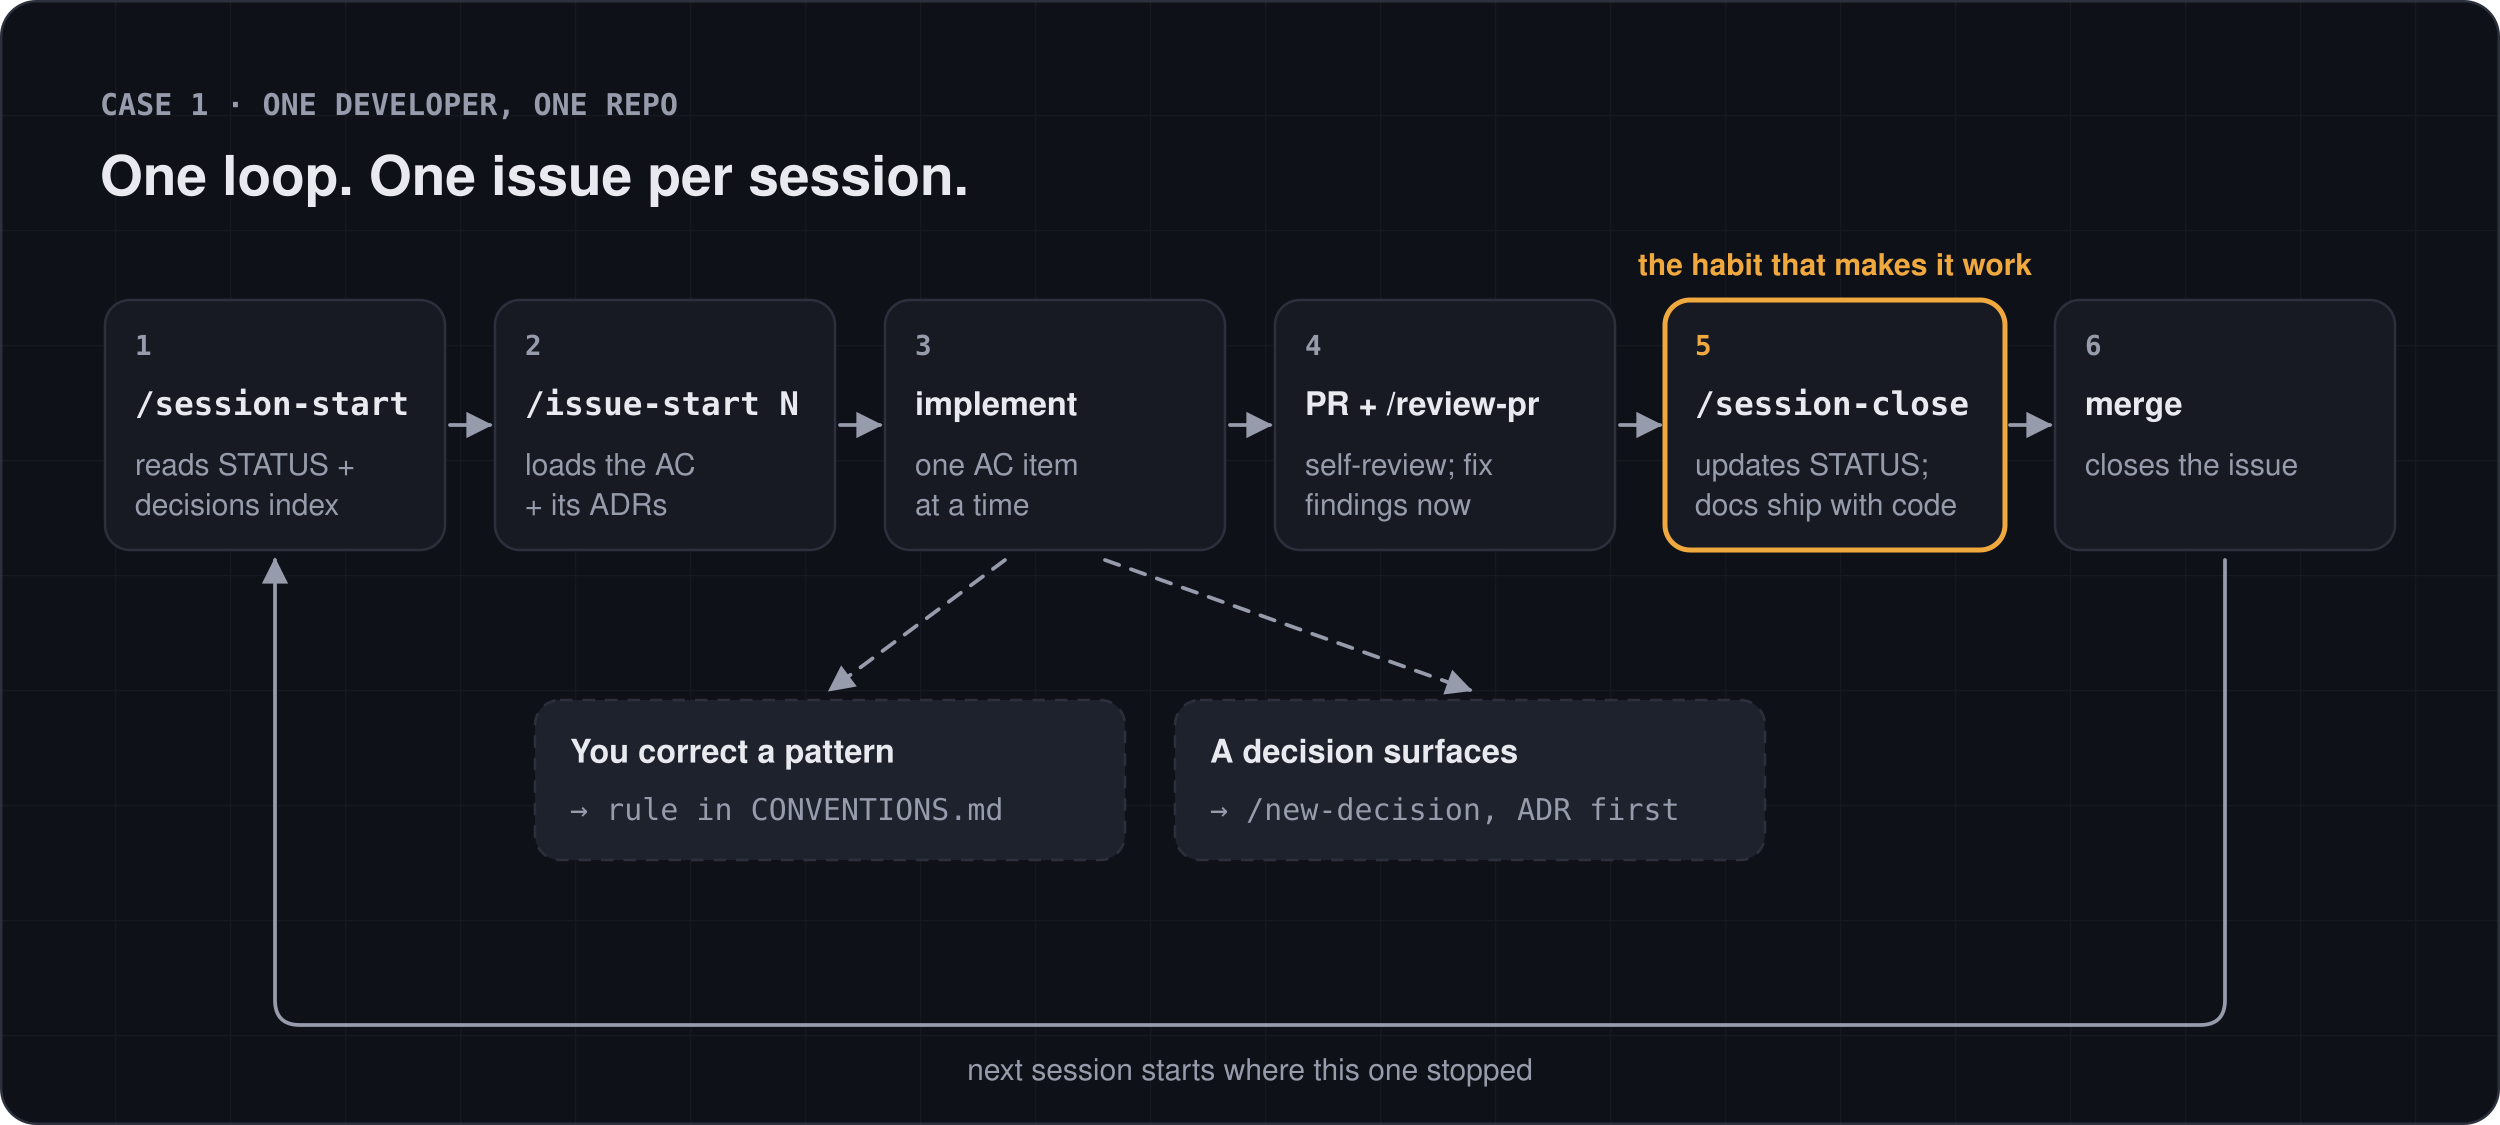
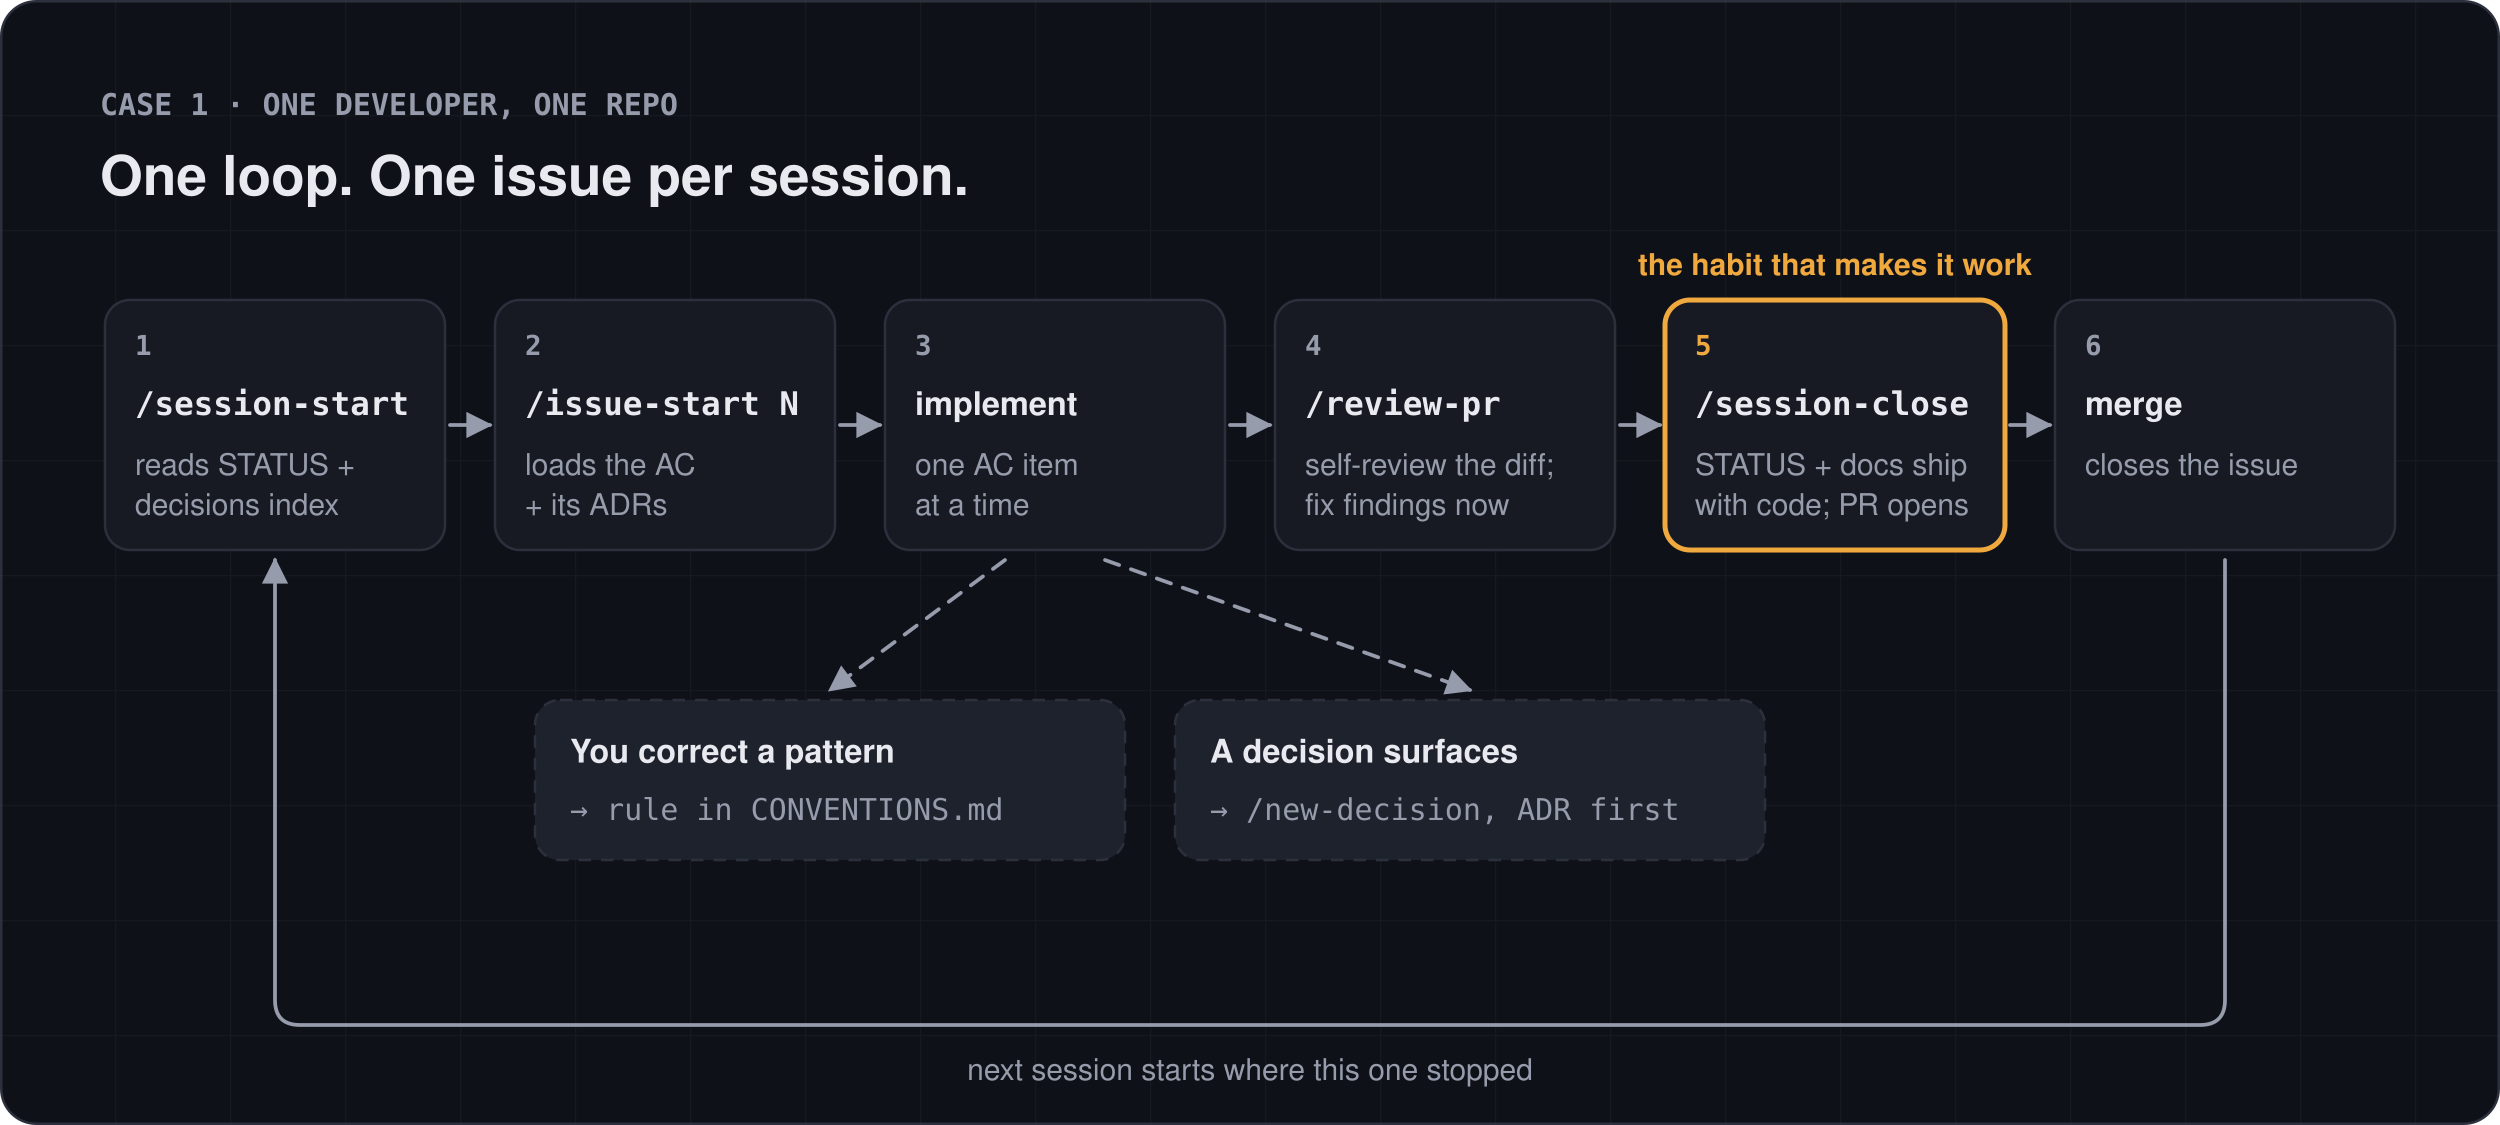
- <svg xmlns="http://www.w3.org/2000/svg" viewBox="0 0 1000 450" width="1000" height="450" role="img" aria-label="The solo loop: start, pick one issue, implement, open the PR and review it yourself, fix the findings, close, merge; corrections and decisions are written down as they happen.">
+ <svg xmlns="http://www.w3.org/2000/svg" viewBox="0 0 1000 450" width="1000" height="450" role="img" aria-label="The solo loop: start, pick one issue, implement, review the local diff yourself, fix the findings, close, open the PR, merge; corrections and decisions are written down as they happen.">
  <defs>
    <marker id="a-muted" viewBox="0 0 10 10" refX="9" refY="5" markerWidth="7" markerHeight="7" orient="auto-start-reverse">
      <path d="M0,0 L10,5 L0,10 z" fill="#969CAB" />
    </marker>
    <marker id="a-accent" viewBox="0 0 10 10" refX="9" refY="5" markerWidth="7" markerHeight="7" orient="auto-start-reverse">
      <path d="M0,0 L10,5 L0,10 z" fill="#F0A93E" />
    </marker>
    <marker id="a-text" viewBox="0 0 10 10" refX="9" refY="5" markerWidth="7" markerHeight="7" orient="auto-start-reverse">
      <path d="M0,0 L10,5 L0,10 z" fill="#E9EAF0" />
    </marker>
    <marker id="a-success" viewBox="0 0 10 10" refX="9" refY="5" markerWidth="7" markerHeight="7" orient="auto-start-reverse">
      <path d="M0,0 L10,5 L0,10 z" fill="#63B9AB" />
    </marker>
    <marker id="a-danger" viewBox="0 0 10 10" refX="9" refY="5" markerWidth="7" markerHeight="7" orient="auto-start-reverse">
      <path d="M0,0 L10,5 L0,10 z" fill="#DC7A70" />
    </marker>
    <pattern id="grid" width="46" height="46" patternUnits="userSpaceOnUse">
      <path d="M46 0 L0 0 0 46" fill="none" stroke="#E9EAF0" stroke-opacity="0.04" />
    </pattern>
  </defs>
  <rect x="0.5" y="0.5" width="999" height="449" rx="14" fill="#0F1118" stroke="#2B303C" />
  <rect x="0.5" y="0.5" width="999" height="449" rx="14" fill="url(#grid)" />
  <text x="40" y="46" font-family="ui-monospace, SFMono-Regular, Menlo, Consolas, monospace" font-size="12" font-weight="600" fill="#969CAB" text-anchor="start">CASE 1 · ONE DEVELOPER, ONE REPO</text>
  <text x="40" y="78" font-family="-apple-system, BlinkMacSystemFont, 'Segoe UI', Helvetica, Arial, sans-serif" font-size="22" font-weight="700" fill="#E9EAF0" text-anchor="start">One loop. One issue per session.</text>
  <rect x="42" y="120" width="136" height="100" rx="10" fill="#171A22" stroke="#2B303C" stroke-width="1" />
  <text x="54" y="142" font-family="ui-monospace, SFMono-Regular, Menlo, Consolas, monospace" font-size="11" font-weight="700" fill="#969CAB" text-anchor="start">1</text>
  <text x="54" y="166" font-family="ui-monospace, SFMono-Regular, Menlo, Consolas, monospace" font-size="13" font-weight="600" fill="#E9EAF0" text-anchor="start">/session-start</text>
  <text x="54" y="190" font-family="-apple-system, BlinkMacSystemFont, 'Segoe UI', Helvetica, Arial, sans-serif" font-size="12" font-weight="400" fill="#969CAB" text-anchor="start">reads STATUS +</text>
  <text x="54" y="206" font-family="-apple-system, BlinkMacSystemFont, 'Segoe UI', Helvetica, Arial, sans-serif" font-size="12" font-weight="400" fill="#969CAB" text-anchor="start">decisions index</text>
  <path d="M180 170.0 L196 170.0" fill="none" stroke="#969CAB" stroke-width="1.5" stroke-linecap="round" stroke-linejoin="round" marker-end="url(#a-muted)" />
  <rect x="198" y="120" width="136" height="100" rx="10" fill="#171A22" stroke="#2B303C" stroke-width="1" />
  <text x="210" y="142" font-family="ui-monospace, SFMono-Regular, Menlo, Consolas, monospace" font-size="11" font-weight="700" fill="#969CAB" text-anchor="start">2</text>
  <text x="210" y="166" font-family="ui-monospace, SFMono-Regular, Menlo, Consolas, monospace" font-size="13" font-weight="600" fill="#E9EAF0" text-anchor="start">/issue-start N</text>
  <text x="210" y="190" font-family="-apple-system, BlinkMacSystemFont, 'Segoe UI', Helvetica, Arial, sans-serif" font-size="12" font-weight="400" fill="#969CAB" text-anchor="start">loads the AC</text>
  <text x="210" y="206" font-family="-apple-system, BlinkMacSystemFont, 'Segoe UI', Helvetica, Arial, sans-serif" font-size="12" font-weight="400" fill="#969CAB" text-anchor="start">+ its ADRs</text>
  <path d="M336 170.0 L352 170.0" fill="none" stroke="#969CAB" stroke-width="1.5" stroke-linecap="round" stroke-linejoin="round" marker-end="url(#a-muted)" />
  <rect x="354" y="120" width="136" height="100" rx="10" fill="#171A22" stroke="#2B303C" stroke-width="1" />
  <text x="366" y="142" font-family="ui-monospace, SFMono-Regular, Menlo, Consolas, monospace" font-size="11" font-weight="700" fill="#969CAB" text-anchor="start">3</text>
  <text x="366" y="166" font-family="-apple-system, BlinkMacSystemFont, 'Segoe UI', Helvetica, Arial, sans-serif" font-size="13" font-weight="600" fill="#E9EAF0" text-anchor="start">implement</text>
  <text x="366" y="190" font-family="-apple-system, BlinkMacSystemFont, 'Segoe UI', Helvetica, Arial, sans-serif" font-size="12" font-weight="400" fill="#969CAB" text-anchor="start">one AC item</text>
  <text x="366" y="206" font-family="-apple-system, BlinkMacSystemFont, 'Segoe UI', Helvetica, Arial, sans-serif" font-size="12" font-weight="400" fill="#969CAB" text-anchor="start">at a time</text>
  <path d="M492 170.0 L508 170.0" fill="none" stroke="#969CAB" stroke-width="1.5" stroke-linecap="round" stroke-linejoin="round" marker-end="url(#a-muted)" />
  <rect x="510" y="120" width="136" height="100" rx="10" fill="#171A22" stroke="#2B303C" stroke-width="1" />
  <text x="522" y="142" font-family="ui-monospace, SFMono-Regular, Menlo, Consolas, monospace" font-size="11" font-weight="700" fill="#969CAB" text-anchor="start">4</text>
-   <text x="522" y="166" font-family="-apple-system, BlinkMacSystemFont, 'Segoe UI', Helvetica, Arial, sans-serif" font-size="13" font-weight="600" fill="#E9EAF0" text-anchor="start">PR + /review-pr</text>
-   <text x="522" y="190" font-family="-apple-system, BlinkMacSystemFont, 'Segoe UI', Helvetica, Arial, sans-serif" font-size="12" font-weight="400" fill="#969CAB" text-anchor="start">self-review; fix</text>
-   <text x="522" y="206" font-family="-apple-system, BlinkMacSystemFont, 'Segoe UI', Helvetica, Arial, sans-serif" font-size="12" font-weight="400" fill="#969CAB" text-anchor="start">findings now</text>
+   <text x="522" y="166" font-family="ui-monospace, SFMono-Regular, Menlo, Consolas, monospace" font-size="13" font-weight="600" fill="#E9EAF0" text-anchor="start">/review-pr</text>
+   <text x="522" y="190" font-family="-apple-system, BlinkMacSystemFont, 'Segoe UI', Helvetica, Arial, sans-serif" font-size="12" font-weight="400" fill="#969CAB" text-anchor="start">self-review the diff;</text>
+   <text x="522" y="206" font-family="-apple-system, BlinkMacSystemFont, 'Segoe UI', Helvetica, Arial, sans-serif" font-size="12" font-weight="400" fill="#969CAB" text-anchor="start">fix findings now</text>
  <path d="M648 170.0 L664 170.0" fill="none" stroke="#969CAB" stroke-width="1.5" stroke-linecap="round" stroke-linejoin="round" marker-end="url(#a-muted)" />
  <rect x="666" y="120" width="136" height="100" rx="10" fill="#171A22" stroke="#F0A93E" stroke-width="2" />
  <text x="678" y="142" font-family="ui-monospace, SFMono-Regular, Menlo, Consolas, monospace" font-size="11" font-weight="700" fill="#F0A93E" text-anchor="start">5</text>
  <text x="678" y="166" font-family="ui-monospace, SFMono-Regular, Menlo, Consolas, monospace" font-size="13" font-weight="600" fill="#E9EAF0" text-anchor="start">/session-close</text>
-   <text x="678" y="190" font-family="-apple-system, BlinkMacSystemFont, 'Segoe UI', Helvetica, Arial, sans-serif" font-size="12" font-weight="400" fill="#969CAB" text-anchor="start">updates STATUS;</text>
-   <text x="678" y="206" font-family="-apple-system, BlinkMacSystemFont, 'Segoe UI', Helvetica, Arial, sans-serif" font-size="12" font-weight="400" fill="#969CAB" text-anchor="start">docs ship with code</text>
+   <text x="678" y="190" font-family="-apple-system, BlinkMacSystemFont, 'Segoe UI', Helvetica, Arial, sans-serif" font-size="12" font-weight="400" fill="#969CAB" text-anchor="start">STATUS + docs ship</text>
+   <text x="678" y="206" font-family="-apple-system, BlinkMacSystemFont, 'Segoe UI', Helvetica, Arial, sans-serif" font-size="12" font-weight="400" fill="#969CAB" text-anchor="start">with code; PR opens</text>
  <path d="M804 170.0 L820 170.0" fill="none" stroke="#969CAB" stroke-width="1.5" stroke-linecap="round" stroke-linejoin="round" marker-end="url(#a-muted)" />
  <rect x="822" y="120" width="136" height="100" rx="10" fill="#171A22" stroke="#2B303C" stroke-width="1" />
  <text x="834" y="142" font-family="ui-monospace, SFMono-Regular, Menlo, Consolas, monospace" font-size="11" font-weight="700" fill="#969CAB" text-anchor="start">6</text>
  <text x="834" y="166" font-family="-apple-system, BlinkMacSystemFont, 'Segoe UI', Helvetica, Arial, sans-serif" font-size="13" font-weight="600" fill="#E9EAF0" text-anchor="start">merge</text>
  <text x="834" y="190" font-family="-apple-system, BlinkMacSystemFont, 'Segoe UI', Helvetica, Arial, sans-serif" font-size="12" font-weight="400" fill="#969CAB" text-anchor="start">closes the issue</text>
  <text x="734.0" y="110" font-family="-apple-system, BlinkMacSystemFont, 'Segoe UI', Helvetica, Arial, sans-serif" font-size="12" font-weight="600" fill="#F0A93E" text-anchor="middle">the habit that makes it work</text>
  <rect x="214" y="280" width="236" height="64" rx="10" fill="#1E222D" stroke="#2B303C" stroke-width="1" stroke-dasharray="5 4" />
  <text x="228" y="305" font-family="-apple-system, BlinkMacSystemFont, 'Segoe UI', Helvetica, Arial, sans-serif" font-size="13" font-weight="600" fill="#E9EAF0" text-anchor="start">You correct a pattern</text>
  <text x="228" y="328" font-family="ui-monospace, SFMono-Regular, Menlo, Consolas, monospace" font-size="12" font-weight="400" fill="#969CAB" text-anchor="start">→ rule in CONVENTIONS.md</text>
  <rect x="470" y="280" width="236" height="64" rx="10" fill="#1E222D" stroke="#2B303C" stroke-width="1" stroke-dasharray="5 4" />
  <text x="484" y="305" font-family="-apple-system, BlinkMacSystemFont, 'Segoe UI', Helvetica, Arial, sans-serif" font-size="13" font-weight="600" fill="#E9EAF0" text-anchor="start">A decision surfaces</text>
  <text x="484" y="328" font-family="ui-monospace, SFMono-Regular, Menlo, Consolas, monospace" font-size="12" font-weight="400" fill="#969CAB" text-anchor="start">→ /new-decision, ADR first</text>
  <path d="M402.0 224 L332 276" fill="none" stroke="#969CAB" stroke-width="1.5" stroke-linecap="round" stroke-linejoin="round" stroke-dasharray="6 5" marker-end="url(#a-muted)" />
  <path d="M442.0 224 L588 276" fill="none" stroke="#969CAB" stroke-width="1.5" stroke-linecap="round" stroke-linejoin="round" stroke-dasharray="6 5" marker-end="url(#a-muted)" />
  <path d="M890.0 224 L890.0 400 Q890.0 410 880.0 410 L120.0 410 Q110.0 410 110.0 400 L110.0 224" fill="none" stroke="#969CAB" stroke-width="1.5" stroke-linecap="round" stroke-linejoin="round" marker-end="url(#a-muted)" />
  <text x="500" y="432" font-family="-apple-system, BlinkMacSystemFont, 'Segoe UI', Helvetica, Arial, sans-serif" font-size="12" font-weight="400" fill="#969CAB" text-anchor="middle">next session starts where this one stopped</text>
</svg>
